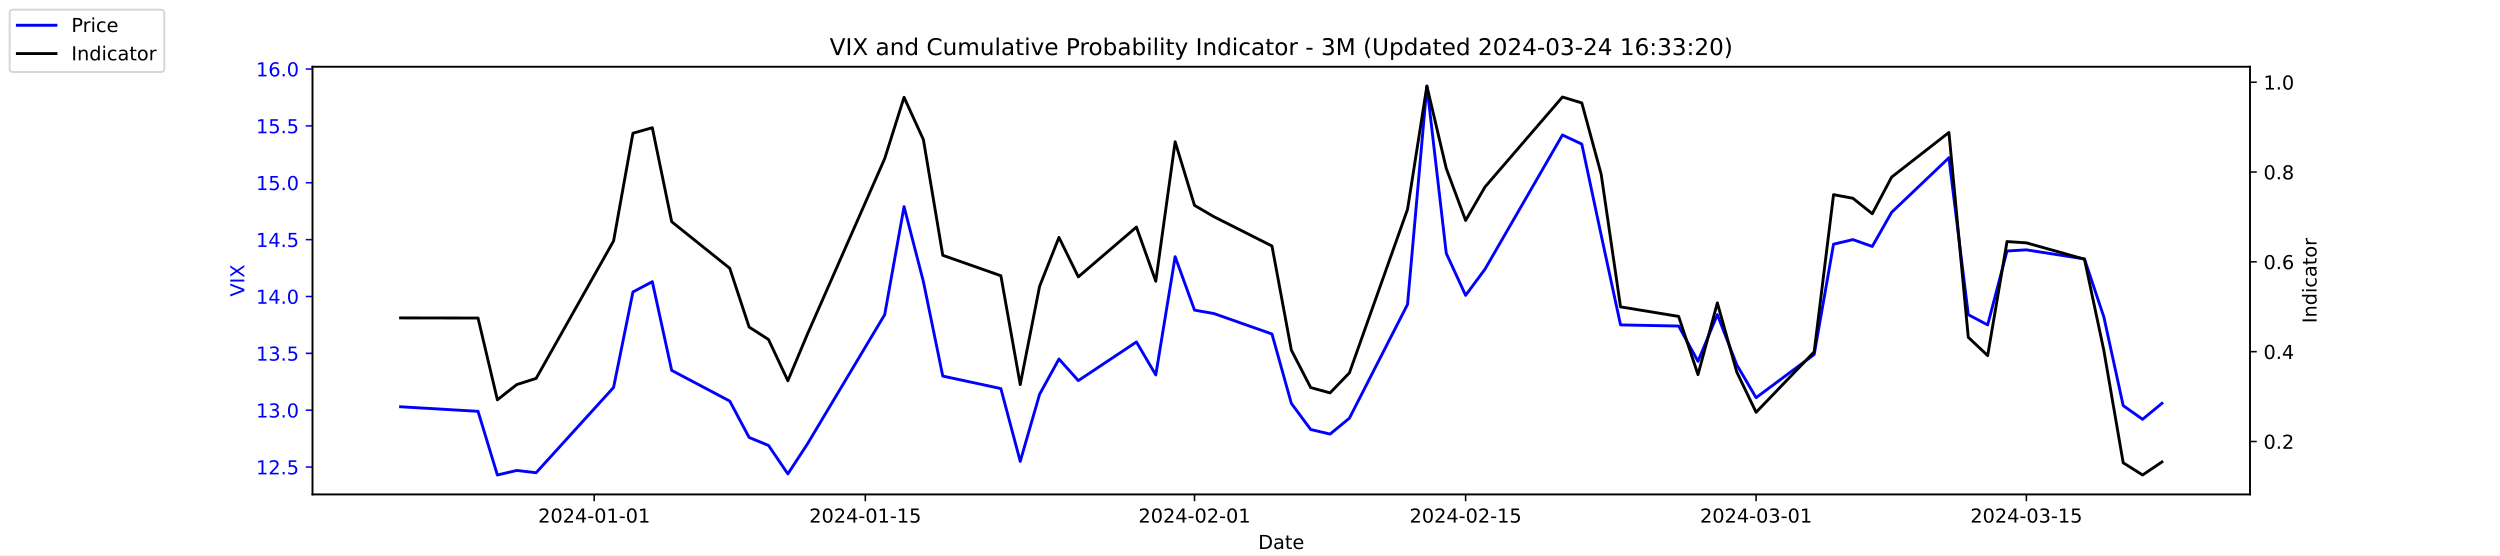
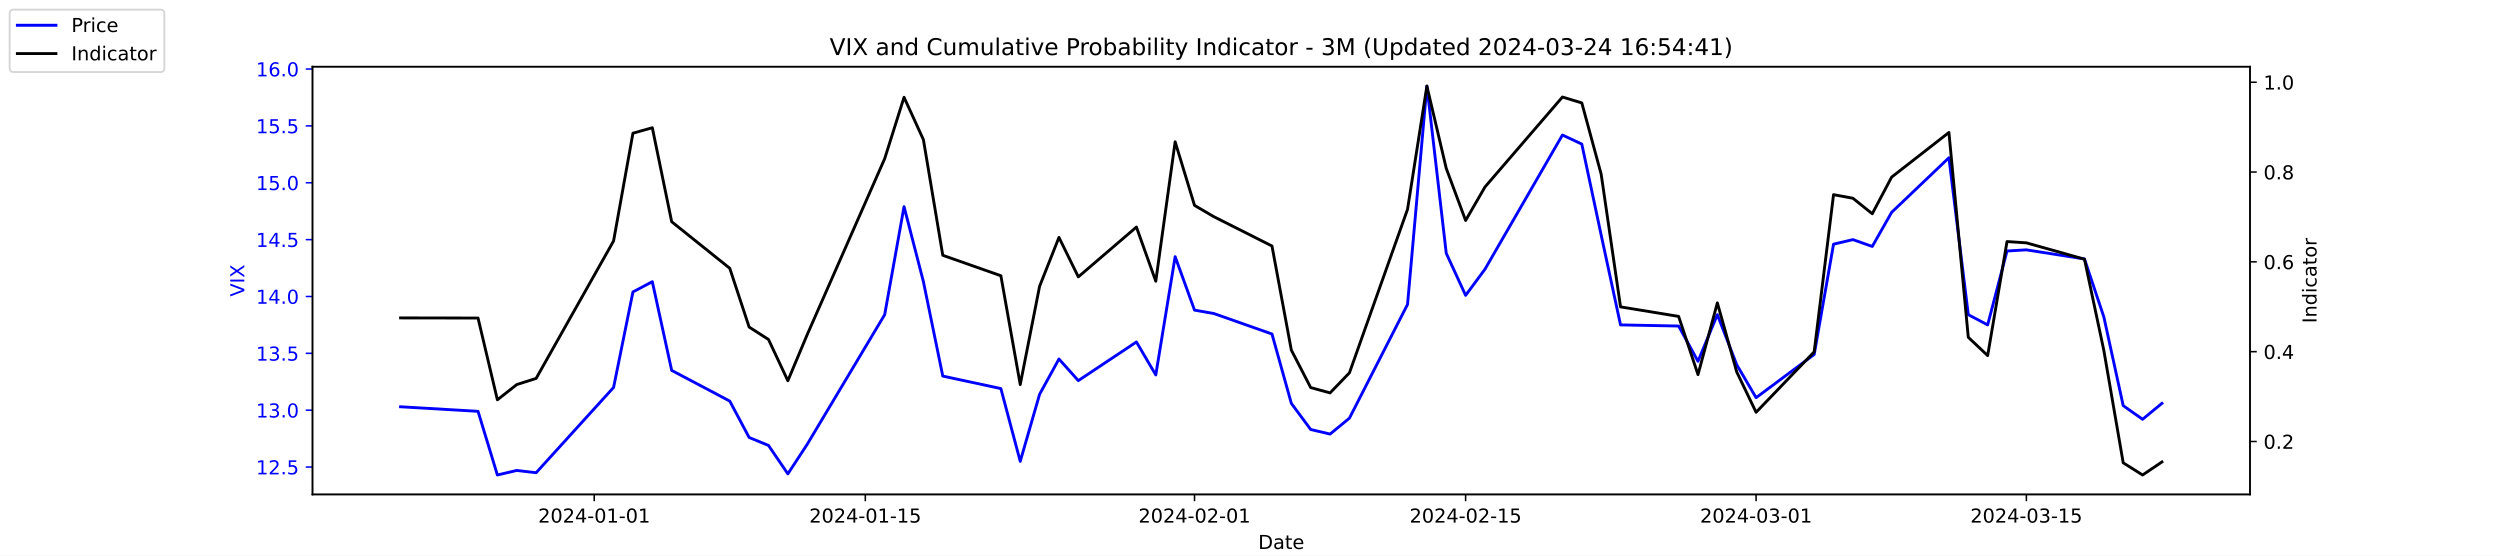
<svg xmlns="http://www.w3.org/2000/svg" xmlns:xlink="http://www.w3.org/1999/xlink" width="1296pt" height="288pt" viewBox="0 0 1296 288" version="1.1">
  <defs>
    <style type="text/css">*{stroke-linejoin: round; stroke-linecap: butt}</style>
  </defs>
  <g id="figure_1">
    <g id="patch_1">
      <path d="M 0 288  L 1296 288  L 1296 0  L 0 0  z " style="fill: #ffffff" />
    </g>
    <g id="axes_1">
      <g id="patch_2">
        <path d="M 162 256.32  L 1166.4 256.32  L 1166.4 34.56  L 162 34.56  z " style="fill: #ffffff" />
      </g>
      <g id="matplotlib.axis_1">
        <g id="xtick_1">
          <g id="line2d_1">
            <defs>
-               <path id="m2bfc1200b6" d="M 0 0  L 0 3.5  " style="stroke: #000000; stroke-width: 0.8" />
+               <path id="mc3377b1cbc" d="M 0 0  L 0 3.5  " style="stroke: #000000; stroke-width: 0.8" />
            </defs>
            <g>
-               <use xlink:href="#m2bfc1200b6" x="308.04" y="256.32" style="stroke: #000000; stroke-width: 0.8" />
+               <use xlink:href="#mc3377b1cbc" x="308.04" y="256.32" style="stroke: #000000; stroke-width: 0.8" />
            </g>
          </g>
          <g id="text_1">
            <g transform="translate(278.9824 270.9184) scale(0.1 -0.1)">
              <defs>
                <path id="DejaVuSans-32" d="M 1228 531  L 3431 531  L 3431 0  L 469 0  L 469 531  Q 828 903 1448 1529  Q 2069 2156 2228 2338  Q 2531 2678 2651 2914  Q 2772 3150 2772 3378  Q 2772 3750 2511 3984  Q 2250 4219 1831 4219  Q 1534 4219 1204 4116  Q 875 4013 500 3803  L 500 4441  Q 881 4594 1212 4672  Q 1544 4750 1819 4750  Q 2544 4750 2975 4387  Q 3406 4025 3406 3419  Q 3406 3131 3298 2873  Q 3191 2616 2906 2266  Q 2828 2175 2409 1742  Q 1991 1309 1228 531  z " transform="scale(0.015625)" />
                <path id="DejaVuSans-30" d="M 2034 4250  Q 1547 4250 1301 3770  Q 1056 3291 1056 2328  Q 1056 1369 1301 889  Q 1547 409 2034 409  Q 2525 409 2770 889  Q 3016 1369 3016 2328  Q 3016 3291 2770 3770  Q 2525 4250 2034 4250  z M 2034 4750  Q 2819 4750 3233 4129  Q 3647 3509 3647 2328  Q 3647 1150 3233 529  Q 2819 -91 2034 -91  Q 1250 -91 836 529  Q 422 1150 422 2328  Q 422 3509 836 4129  Q 1250 4750 2034 4750  z " transform="scale(0.015625)" />
                <path id="DejaVuSans-34" d="M 2419 4116  L 825 1625  L 2419 1625  L 2419 4116  z M 2253 4666  L 3047 4666  L 3047 1625  L 3713 1625  L 3713 1100  L 3047 1100  L 3047 0  L 2419 0  L 2419 1100  L 313 1100  L 313 1709  L 2253 4666  z " transform="scale(0.015625)" />
                <path id="DejaVuSans-2d" d="M 313 2009  L 1997 2009  L 1997 1497  L 313 1497  L 313 2009  z " transform="scale(0.015625)" />
                <path id="DejaVuSans-31" d="M 794 531  L 1825 531  L 1825 4091  L 703 3866  L 703 4441  L 1819 4666  L 2450 4666  L 2450 531  L 3481 531  L 3481 0  L 794 0  L 794 531  z " transform="scale(0.015625)" />
              </defs>
              <use xlink:href="#DejaVuSans-32" />
              <use xlink:href="#DejaVuSans-30" x="63.623" />
              <use xlink:href="#DejaVuSans-32" x="127.246" />
              <use xlink:href="#DejaVuSans-34" x="190.869" />
              <use xlink:href="#DejaVuSans-2d" x="254.492" />
              <use xlink:href="#DejaVuSans-30" x="290.576" />
              <use xlink:href="#DejaVuSans-31" x="354.199" />
              <use xlink:href="#DejaVuSans-2d" x="417.822" />
              <use xlink:href="#DejaVuSans-30" x="453.906" />
              <use xlink:href="#DejaVuSans-31" x="517.529" />
            </g>
          </g>
        </g>
        <g id="xtick_2">
          <g id="line2d_2">
            <g>
-               <use xlink:href="#m2bfc1200b6" x="448.58" y="256.32" style="stroke: #000000; stroke-width: 0.8" />
+               <use xlink:href="#mc3377b1cbc" x="448.58" y="256.32" style="stroke: #000000; stroke-width: 0.8" />
            </g>
          </g>
          <g id="text_2">
            <g transform="translate(419.5222 270.9184) scale(0.1 -0.1)">
              <defs>
                <path id="DejaVuSans-35" d="M 691 4666  L 3169 4666  L 3169 4134  L 1269 4134  L 1269 2991  Q 1406 3038 1543 3061  Q 1681 3084 1819 3084  Q 2600 3084 3056 2656  Q 3513 2228 3513 1497  Q 3513 744 3044 326  Q 2575 -91 1722 -91  Q 1428 -91 1123 -41  Q 819 9 494 109  L 494 744  Q 775 591 1075 516  Q 1375 441 1709 441  Q 2250 441 2565 725  Q 2881 1009 2881 1497  Q 2881 1984 2565 2268  Q 2250 2553 1709 2553  Q 1456 2553 1204 2497  Q 953 2441 691 2322  L 691 4666  z " transform="scale(0.015625)" />
              </defs>
              <use xlink:href="#DejaVuSans-32" />
              <use xlink:href="#DejaVuSans-30" x="63.623" />
              <use xlink:href="#DejaVuSans-32" x="127.246" />
              <use xlink:href="#DejaVuSans-34" x="190.869" />
              <use xlink:href="#DejaVuSans-2d" x="254.492" />
              <use xlink:href="#DejaVuSans-30" x="290.576" />
              <use xlink:href="#DejaVuSans-31" x="354.199" />
              <use xlink:href="#DejaVuSans-2d" x="417.822" />
              <use xlink:href="#DejaVuSans-31" x="453.906" />
              <use xlink:href="#DejaVuSans-35" x="517.529" />
            </g>
          </g>
        </g>
        <g id="xtick_3">
          <g id="line2d_3">
            <g>
-               <use xlink:href="#m2bfc1200b6" x="619.236" y="256.32" style="stroke: #000000; stroke-width: 0.8" />
+               <use xlink:href="#mc3377b1cbc" x="619.236" y="256.32" style="stroke: #000000; stroke-width: 0.8" />
            </g>
          </g>
          <g id="text_3">
            <g transform="translate(590.1778 270.9184) scale(0.1 -0.1)">
              <use xlink:href="#DejaVuSans-32" />
              <use xlink:href="#DejaVuSans-30" x="63.623" />
              <use xlink:href="#DejaVuSans-32" x="127.246" />
              <use xlink:href="#DejaVuSans-34" x="190.869" />
              <use xlink:href="#DejaVuSans-2d" x="254.492" />
              <use xlink:href="#DejaVuSans-30" x="290.576" />
              <use xlink:href="#DejaVuSans-32" x="354.199" />
              <use xlink:href="#DejaVuSans-2d" x="417.822" />
              <use xlink:href="#DejaVuSans-30" x="453.906" />
              <use xlink:href="#DejaVuSans-31" x="517.529" />
            </g>
          </g>
        </g>
        <g id="xtick_4">
          <g id="line2d_4">
            <g>
-               <use xlink:href="#m2bfc1200b6" x="759.775" y="256.32" style="stroke: #000000; stroke-width: 0.8" />
+               <use xlink:href="#mc3377b1cbc" x="759.775" y="256.32" style="stroke: #000000; stroke-width: 0.8" />
            </g>
          </g>
          <g id="text_4">
            <g transform="translate(730.7177 270.9184) scale(0.1 -0.1)">
              <use xlink:href="#DejaVuSans-32" />
              <use xlink:href="#DejaVuSans-30" x="63.623" />
              <use xlink:href="#DejaVuSans-32" x="127.246" />
              <use xlink:href="#DejaVuSans-34" x="190.869" />
              <use xlink:href="#DejaVuSans-2d" x="254.492" />
              <use xlink:href="#DejaVuSans-30" x="290.576" />
              <use xlink:href="#DejaVuSans-32" x="354.199" />
              <use xlink:href="#DejaVuSans-2d" x="417.822" />
              <use xlink:href="#DejaVuSans-31" x="453.906" />
              <use xlink:href="#DejaVuSans-35" x="517.529" />
            </g>
          </g>
        </g>
        <g id="xtick_5">
          <g id="line2d_5">
            <g>
-               <use xlink:href="#m2bfc1200b6" x="910.354" y="256.32" style="stroke: #000000; stroke-width: 0.8" />
+               <use xlink:href="#mc3377b1cbc" x="910.354" y="256.32" style="stroke: #000000; stroke-width: 0.8" />
            </g>
          </g>
          <g id="text_5">
            <g transform="translate(881.2961 270.9184) scale(0.1 -0.1)">
              <defs>
                <path id="DejaVuSans-33" d="M 2597 2516  Q 3050 2419 3304 2112  Q 3559 1806 3559 1356  Q 3559 666 3084 287  Q 2609 -91 1734 -91  Q 1441 -91 1130 -33  Q 819 25 488 141  L 488 750  Q 750 597 1062 519  Q 1375 441 1716 441  Q 2309 441 2620 675  Q 2931 909 2931 1356  Q 2931 1769 2642 2001  Q 2353 2234 1838 2234  L 1294 2234  L 1294 2753  L 1863 2753  Q 2328 2753 2575 2939  Q 2822 3125 2822 3475  Q 2822 3834 2567 4026  Q 2313 4219 1838 4219  Q 1578 4219 1281 4162  Q 984 4106 628 3988  L 628 4550  Q 988 4650 1302 4700  Q 1616 4750 1894 4750  Q 2613 4750 3031 4423  Q 3450 4097 3450 3541  Q 3450 3153 3228 2886  Q 3006 2619 2597 2516  z " transform="scale(0.015625)" />
              </defs>
              <use xlink:href="#DejaVuSans-32" />
              <use xlink:href="#DejaVuSans-30" x="63.623" />
              <use xlink:href="#DejaVuSans-32" x="127.246" />
              <use xlink:href="#DejaVuSans-34" x="190.869" />
              <use xlink:href="#DejaVuSans-2d" x="254.492" />
              <use xlink:href="#DejaVuSans-30" x="290.576" />
              <use xlink:href="#DejaVuSans-33" x="354.199" />
              <use xlink:href="#DejaVuSans-2d" x="417.822" />
              <use xlink:href="#DejaVuSans-30" x="453.906" />
              <use xlink:href="#DejaVuSans-31" x="517.529" />
            </g>
          </g>
        </g>
        <g id="xtick_6">
          <g id="line2d_6">
            <g>
-               <use xlink:href="#m2bfc1200b6" x="1050.476" y="256.32" style="stroke: #000000; stroke-width: 0.8" />
+               <use xlink:href="#mc3377b1cbc" x="1050.476" y="256.32" style="stroke: #000000; stroke-width: 0.8" />
            </g>
          </g>
          <g id="text_6">
            <g transform="translate(1021.418 270.9184) scale(0.1 -0.1)">
              <use xlink:href="#DejaVuSans-32" />
              <use xlink:href="#DejaVuSans-30" x="63.623" />
              <use xlink:href="#DejaVuSans-32" x="127.246" />
              <use xlink:href="#DejaVuSans-34" x="190.869" />
              <use xlink:href="#DejaVuSans-2d" x="254.492" />
              <use xlink:href="#DejaVuSans-30" x="290.576" />
              <use xlink:href="#DejaVuSans-33" x="354.199" />
              <use xlink:href="#DejaVuSans-2d" x="417.822" />
              <use xlink:href="#DejaVuSans-31" x="453.906" />
              <use xlink:href="#DejaVuSans-35" x="517.529" />
            </g>
          </g>
        </g>
        <g id="text_7">
          <g transform="translate(652.2492 284.5966) scale(0.1 -0.1)">
            <defs>
              <path id="DejaVuSans-44" d="M 1259 4147  L 1259 519  L 2022 519  Q 2988 519 3436 956  Q 3884 1394 3884 2338  Q 3884 3275 3436 3711  Q 2988 4147 2022 4147  L 1259 4147  z M 628 4666  L 1925 4666  Q 3281 4666 3915 4102  Q 4550 3538 4550 2338  Q 4550 1131 3912 565  Q 3275 0 1925 0  L 628 0  L 628 4666  z " transform="scale(0.015625)" />
              <path id="DejaVuSans-61" d="M 2194 1759  Q 1497 1759 1228 1600  Q 959 1441 959 1056  Q 959 750 1161 570  Q 1363 391 1709 391  Q 2188 391 2477 730  Q 2766 1069 2766 1631  L 2766 1759  L 2194 1759  z M 3341 1997  L 3341 0  L 2766 0  L 2766 531  Q 2569 213 2275 61  Q 1981 -91 1556 -91  Q 1019 -91 701 211  Q 384 513 384 1019  Q 384 1609 779 1909  Q 1175 2209 1959 2209  L 2766 2209  L 2766 2266  Q 2766 2663 2505 2880  Q 2244 3097 1772 3097  Q 1472 3097 1187 3025  Q 903 2953 641 2809  L 641 3341  Q 956 3463 1253 3523  Q 1550 3584 1831 3584  Q 2591 3584 2966 3190  Q 3341 2797 3341 1997  z " transform="scale(0.015625)" />
              <path id="DejaVuSans-74" d="M 1172 4494  L 1172 3500  L 2356 3500  L 2356 3053  L 1172 3053  L 1172 1153  Q 1172 725 1289 603  Q 1406 481 1766 481  L 2356 481  L 2356 0  L 1766 0  Q 1100 0 847 248  Q 594 497 594 1153  L 594 3053  L 172 3053  L 172 3500  L 594 3500  L 594 4494  L 1172 4494  z " transform="scale(0.015625)" />
              <path id="DejaVuSans-65" d="M 3597 1894  L 3597 1613  L 953 1613  Q 991 1019 1311 708  Q 1631 397 2203 397  Q 2534 397 2845 478  Q 3156 559 3463 722  L 3463 178  Q 3153 47 2828 -22  Q 2503 -91 2169 -91  Q 1331 -91 842 396  Q 353 884 353 1716  Q 353 2575 817 3079  Q 1281 3584 2069 3584  Q 2775 3584 3186 3129  Q 3597 2675 3597 1894  z M 3022 2063  Q 3016 2534 2758 2815  Q 2500 3097 2075 3097  Q 1594 3097 1305 2825  Q 1016 2553 972 2059  L 3022 2063  z " transform="scale(0.015625)" />
            </defs>
            <use xlink:href="#DejaVuSans-44" />
            <use xlink:href="#DejaVuSans-61" x="77.002" />
            <use xlink:href="#DejaVuSans-74" x="138.281" />
            <use xlink:href="#DejaVuSans-65" x="177.49" />
          </g>
        </g>
      </g>
      <g id="matplotlib.axis_2">
        <g id="ytick_1">
          <g id="line2d_7">
            <defs>
-               <path id="m6e96209d5c" d="M 0 0  L -3.5 0  " style="stroke: #0000ff; stroke-width: 0.8" />
+               <path id="ma8a453fb4c" d="M 0 0  L -3.5 0  " style="stroke: #0000ff; stroke-width: 0.8" />
            </defs>
            <g>
-               <use xlink:href="#m6e96209d5c" x="162" y="242.114" style="fill: #0000ff; stroke: #0000ff; stroke-width: 0.8" />
+               <use xlink:href="#ma8a453fb4c" x="162" y="242.114" style="fill: #0000ff; stroke: #0000ff; stroke-width: 0.8" />
            </g>
          </g>
          <g id="text_8">
            <g style="fill: #0000ff" transform="translate(132.7344 245.9129) scale(0.1 -0.1)">
              <defs>
                <path id="DejaVuSans-2e" d="M 684 794  L 1344 794  L 1344 0  L 684 0  L 684 794  z " transform="scale(0.015625)" />
              </defs>
              <use xlink:href="#DejaVuSans-31" />
              <use xlink:href="#DejaVuSans-32" x="63.623" />
              <use xlink:href="#DejaVuSans-2e" x="127.246" />
              <use xlink:href="#DejaVuSans-35" x="159.033" />
            </g>
          </g>
        </g>
        <g id="ytick_2">
          <g id="line2d_8">
            <g>
-               <use xlink:href="#m6e96209d5c" x="162" y="212.64" style="fill: #0000ff; stroke: #0000ff; stroke-width: 0.8" />
+               <use xlink:href="#ma8a453fb4c" x="162" y="212.64" style="fill: #0000ff; stroke: #0000ff; stroke-width: 0.8" />
            </g>
          </g>
          <g id="text_9">
            <g style="fill: #0000ff" transform="translate(132.7344 216.4392) scale(0.1 -0.1)">
              <use xlink:href="#DejaVuSans-31" />
              <use xlink:href="#DejaVuSans-33" x="63.623" />
              <use xlink:href="#DejaVuSans-2e" x="127.246" />
              <use xlink:href="#DejaVuSans-30" x="159.033" />
            </g>
          </g>
        </g>
        <g id="ytick_3">
          <g id="line2d_9">
            <g>
-               <use xlink:href="#m6e96209d5c" x="162" y="183.166" style="fill: #0000ff; stroke: #0000ff; stroke-width: 0.8" />
+               <use xlink:href="#ma8a453fb4c" x="162" y="183.166" style="fill: #0000ff; stroke: #0000ff; stroke-width: 0.8" />
            </g>
          </g>
          <g id="text_10">
            <g style="fill: #0000ff" transform="translate(132.7344 186.9656) scale(0.1 -0.1)">
              <use xlink:href="#DejaVuSans-31" />
              <use xlink:href="#DejaVuSans-33" x="63.623" />
              <use xlink:href="#DejaVuSans-2e" x="127.246" />
              <use xlink:href="#DejaVuSans-35" x="159.033" />
            </g>
          </g>
        </g>
        <g id="ytick_4">
          <g id="line2d_10">
            <g>
-               <use xlink:href="#m6e96209d5c" x="162" y="153.693" style="fill: #0000ff; stroke: #0000ff; stroke-width: 0.8" />
+               <use xlink:href="#ma8a453fb4c" x="162" y="153.693" style="fill: #0000ff; stroke: #0000ff; stroke-width: 0.8" />
            </g>
          </g>
          <g id="text_11">
            <g style="fill: #0000ff" transform="translate(132.7344 157.4919) scale(0.1 -0.1)">
              <use xlink:href="#DejaVuSans-31" />
              <use xlink:href="#DejaVuSans-34" x="63.623" />
              <use xlink:href="#DejaVuSans-2e" x="127.246" />
              <use xlink:href="#DejaVuSans-30" x="159.033" />
            </g>
          </g>
        </g>
        <g id="ytick_5">
          <g id="line2d_11">
            <g>
-               <use xlink:href="#m6e96209d5c" x="162" y="124.219" style="fill: #0000ff; stroke: #0000ff; stroke-width: 0.8" />
+               <use xlink:href="#ma8a453fb4c" x="162" y="124.219" style="fill: #0000ff; stroke: #0000ff; stroke-width: 0.8" />
            </g>
          </g>
          <g id="text_12">
            <g style="fill: #0000ff" transform="translate(132.7344 128.0182) scale(0.1 -0.1)">
              <use xlink:href="#DejaVuSans-31" />
              <use xlink:href="#DejaVuSans-34" x="63.623" />
              <use xlink:href="#DejaVuSans-2e" x="127.246" />
              <use xlink:href="#DejaVuSans-35" x="159.033" />
            </g>
          </g>
        </g>
        <g id="ytick_6">
          <g id="line2d_12">
            <g>
-               <use xlink:href="#m6e96209d5c" x="162" y="94.745" style="fill: #0000ff; stroke: #0000ff; stroke-width: 0.8" />
+               <use xlink:href="#ma8a453fb4c" x="162" y="94.745" style="fill: #0000ff; stroke: #0000ff; stroke-width: 0.8" />
            </g>
          </g>
          <g id="text_13">
            <g style="fill: #0000ff" transform="translate(132.7344 98.5445) scale(0.1 -0.1)">
              <use xlink:href="#DejaVuSans-31" />
              <use xlink:href="#DejaVuSans-35" x="63.623" />
              <use xlink:href="#DejaVuSans-2e" x="127.246" />
              <use xlink:href="#DejaVuSans-30" x="159.033" />
            </g>
          </g>
        </g>
        <g id="ytick_7">
          <g id="line2d_13">
            <g>
-               <use xlink:href="#m6e96209d5c" x="162" y="65.272" style="fill: #0000ff; stroke: #0000ff; stroke-width: 0.8" />
+               <use xlink:href="#ma8a453fb4c" x="162" y="65.272" style="fill: #0000ff; stroke: #0000ff; stroke-width: 0.8" />
            </g>
          </g>
          <g id="text_14">
            <g style="fill: #0000ff" transform="translate(132.7344 69.07082) scale(0.1 -0.1)">
              <use xlink:href="#DejaVuSans-31" />
              <use xlink:href="#DejaVuSans-35" x="63.623" />
              <use xlink:href="#DejaVuSans-2e" x="127.246" />
              <use xlink:href="#DejaVuSans-35" x="159.033" />
            </g>
          </g>
        </g>
        <g id="ytick_8">
          <g id="line2d_14">
            <g>
-               <use xlink:href="#m6e96209d5c" x="162" y="35.798" style="fill: #0000ff; stroke: #0000ff; stroke-width: 0.8" />
+               <use xlink:href="#ma8a453fb4c" x="162" y="35.798" style="fill: #0000ff; stroke: #0000ff; stroke-width: 0.8" />
            </g>
          </g>
          <g id="text_15">
            <g style="fill: #0000ff" transform="translate(132.7344 39.59714) scale(0.1 -0.1)">
              <defs>
                <path id="DejaVuSans-36" d="M 2113 2584  Q 1688 2584 1439 2293  Q 1191 2003 1191 1497  Q 1191 994 1439 701  Q 1688 409 2113 409  Q 2538 409 2786 701  Q 3034 994 3034 1497  Q 3034 2003 2786 2293  Q 2538 2584 2113 2584  z M 3366 4563  L 3366 3988  Q 3128 4100 2886 4159  Q 2644 4219 2406 4219  Q 1781 4219 1451 3797  Q 1122 3375 1075 2522  Q 1259 2794 1537 2939  Q 1816 3084 2150 3084  Q 2853 3084 3261 2657  Q 3669 2231 3669 1497  Q 3669 778 3244 343  Q 2819 -91 2113 -91  Q 1303 -91 875 529  Q 447 1150 447 2328  Q 447 3434 972 4092  Q 1497 4750 2381 4750  Q 2619 4750 2861 4703  Q 3103 4656 3366 4563  z " transform="scale(0.015625)" />
              </defs>
              <use xlink:href="#DejaVuSans-31" />
              <use xlink:href="#DejaVuSans-36" x="63.623" />
              <use xlink:href="#DejaVuSans-2e" x="127.246" />
              <use xlink:href="#DejaVuSans-30" x="159.033" />
            </g>
          </g>
        </g>
        <g id="text_16">
          <g style="fill: #0000ff" transform="translate(126.6547 153.7603) rotate(-90) scale(0.1 -0.1)">
            <defs>
              <path id="DejaVuSans-56" d="M 1831 0  L 50 4666  L 709 4666  L 2188 738  L 3669 4666  L 4325 4666  L 2547 0  L 1831 0  z " transform="scale(0.015625)" />
              <path id="DejaVuSans-49" d="M 628 4666  L 1259 4666  L 1259 0  L 628 0  L 628 4666  z " transform="scale(0.015625)" />
              <path id="DejaVuSans-58" d="M 403 4666  L 1081 4666  L 2241 2931  L 3406 4666  L 4084 4666  L 2584 2425  L 4184 0  L 3506 0  L 2194 1984  L 872 0  L 191 0  L 1856 2491  L 403 4666  z " transform="scale(0.015625)" />
            </defs>
            <use xlink:href="#DejaVuSans-56" />
            <use xlink:href="#DejaVuSans-49" x="68.408" />
            <use xlink:href="#DejaVuSans-58" x="97.9" />
          </g>
        </g>
      </g>
      <g id="line2d_15">
-         <path d="M 207.655 210.872  L 247.809 213.23  L 257.847 246.24  L 267.886 243.882  L 277.924 245.061  L 318.079 200.851  L 328.117 151.335  L 338.156 146.029  L 348.194 192.008  L 378.31 207.924  L 388.349 226.787  L 398.387 230.914  L 408.426 245.651  L 418.464 230.324  L 458.619 163.124  L 468.657 107.124  L 478.696 146.029  L 488.734 194.956  L 518.85 201.44  L 528.889 239.166  L 538.927 204.387  L 548.966 186.114  L 559.004 197.314  L 589.12 177.272  L 599.158 194.366  L 609.197 133.061  L 619.236 160.766  L 629.274 162.535  L 659.39 173.145  L 669.428 209.103  L 679.467 222.661  L 689.506 225.019  L 699.544 216.766  L 729.66 157.819  L 739.698 44.64  L 749.737 131.293  L 759.775 153.103  L 769.814 139.545  L 809.968 69.987  L 820.007 74.703  L 830.045 121.861  L 840.084 168.429  L 870.2 169.019  L 880.238 187.293  L 890.277 163.124  L 900.315 189.061  L 910.354 206.156  L 940.47 183.756  L 950.508 126.577  L 960.547 124.219  L 970.585 127.756  L 980.624 110.072  L 1010.321 81.777  L 1020.36 163.124  L 1030.398 168.429  L 1040.437 130.114  L 1050.476 129.524  L 1080.591 134.24  L 1090.63 164.303  L 1100.668 210.282  L 1110.707 217.356  L 1120.745 209.103  " clip-path="url(#pc70d9f5c2b)" style="fill: none; stroke: #0000ff; stroke-width: 1.5; stroke-linecap: square" />
+         <path d="M 207.655 210.872  L 247.809 213.23  L 257.847 246.24  L 267.886 243.882  L 277.924 245.061  L 318.079 200.851  L 328.117 151.335  L 338.156 146.029  L 348.194 192.008  L 378.31 207.924  L 388.349 226.787  L 398.387 230.914  L 408.426 245.651  L 418.464 230.324  L 458.619 163.124  L 468.657 107.124  L 478.696 146.029  L 488.734 194.956  L 518.85 201.44  L 528.889 239.166  L 538.927 204.387  L 548.966 186.114  L 559.004 197.314  L 589.12 177.272  L 599.158 194.366  L 609.197 133.061  L 619.236 160.766  L 629.274 162.535  L 659.39 173.145  L 669.428 209.103  L 679.467 222.661  L 689.506 225.019  L 699.544 216.766  L 729.66 157.819  L 739.698 44.64  L 749.737 131.293  L 759.775 153.103  L 769.814 139.545  L 809.968 69.987  L 820.007 74.703  L 830.045 121.861  L 840.084 168.429  L 870.2 169.019  L 880.238 187.293  L 890.277 163.124  L 900.315 189.061  L 910.354 206.156  L 940.47 183.756  L 950.508 126.577  L 960.547 124.219  L 970.585 127.756  L 980.624 110.072  L 1010.321 81.777  L 1020.36 163.124  L 1030.398 168.429  L 1040.437 130.114  L 1050.476 129.524  L 1080.591 134.24  L 1090.63 164.303  L 1100.668 210.282  L 1110.707 217.356  L 1120.745 209.103  " clip-path="url(#pc67acc40d7)" style="fill: none; stroke: #0000ff; stroke-width: 1.5; stroke-linecap: square" />
      </g>
      <g id="patch_3">
        <path d="M 162 256.32  L 162 34.56  " style="fill: none; stroke: #000000; stroke-width: 0.8; stroke-linejoin: miter; stroke-linecap: square" />
      </g>
      <g id="patch_4">
        <path d="M 1166.4 256.32  L 1166.4 34.56  " style="fill: none; stroke: #000000; stroke-width: 0.8; stroke-linejoin: miter; stroke-linecap: square" />
      </g>
      <g id="patch_5">
        <path d="M 162 256.32  L 1166.4 256.32  " style="fill: none; stroke: #000000; stroke-width: 0.8; stroke-linejoin: miter; stroke-linecap: square" />
      </g>
      <g id="patch_6">
        <path d="M 162 34.56  L 1166.4 34.56  " style="fill: none; stroke: #000000; stroke-width: 0.8; stroke-linejoin: miter; stroke-linecap: square" />
      </g>
    </g>
    <g id="axes_2">
      <g id="matplotlib.axis_3">
        <g id="ytick_9">
          <g id="line2d_16">
            <defs>
-               <path id="mbb7e175600" d="M 0 0  L 3.5 0  " style="stroke: #000000; stroke-width: 0.8" />
+               <path id="mc647c7dfef" d="M 0 0  L 3.5 0  " style="stroke: #000000; stroke-width: 0.8" />
            </defs>
            <g>
-               <use xlink:href="#mbb7e175600" x="1166.4" y="228.861" style="stroke: #000000; stroke-width: 0.8" />
+               <use xlink:href="#mc647c7dfef" x="1166.4" y="228.861" style="stroke: #000000; stroke-width: 0.8" />
            </g>
          </g>
          <g id="text_17">
            <g transform="translate(1173.4 232.6604) scale(0.1 -0.1)">
              <use xlink:href="#DejaVuSans-30" />
              <use xlink:href="#DejaVuSans-2e" x="63.623" />
              <use xlink:href="#DejaVuSans-32" x="95.41" />
            </g>
          </g>
        </g>
        <g id="ytick_10">
          <g id="line2d_17">
            <g>
-               <use xlink:href="#mbb7e175600" x="1166.4" y="182.303" style="stroke: #000000; stroke-width: 0.8" />
+               <use xlink:href="#mc647c7dfef" x="1166.4" y="182.303" style="stroke: #000000; stroke-width: 0.8" />
            </g>
          </g>
          <g id="text_18">
            <g transform="translate(1173.4 186.1018) scale(0.1 -0.1)">
              <use xlink:href="#DejaVuSans-30" />
              <use xlink:href="#DejaVuSans-2e" x="63.623" />
              <use xlink:href="#DejaVuSans-34" x="95.41" />
            </g>
          </g>
        </g>
        <g id="ytick_11">
          <g id="line2d_18">
            <g>
-               <use xlink:href="#mbb7e175600" x="1166.4" y="135.744" style="stroke: #000000; stroke-width: 0.8" />
+               <use xlink:href="#mc647c7dfef" x="1166.4" y="135.744" style="stroke: #000000; stroke-width: 0.8" />
            </g>
          </g>
          <g id="text_19">
            <g transform="translate(1173.4 139.5431) scale(0.1 -0.1)">
              <use xlink:href="#DejaVuSans-30" />
              <use xlink:href="#DejaVuSans-2e" x="63.623" />
              <use xlink:href="#DejaVuSans-36" x="95.41" />
            </g>
          </g>
        </g>
        <g id="ytick_12">
          <g id="line2d_19">
            <g>
-               <use xlink:href="#mbb7e175600" x="1166.4" y="89.185" style="stroke: #000000; stroke-width: 0.8" />
+               <use xlink:href="#mc647c7dfef" x="1166.4" y="89.185" style="stroke: #000000; stroke-width: 0.8" />
            </g>
          </g>
          <g id="text_20">
            <g transform="translate(1173.4 92.98443) scale(0.1 -0.1)">
              <defs>
                <path id="DejaVuSans-38" d="M 2034 2216  Q 1584 2216 1326 1975  Q 1069 1734 1069 1313  Q 1069 891 1326 650  Q 1584 409 2034 409  Q 2484 409 2743 651  Q 3003 894 3003 1313  Q 3003 1734 2745 1975  Q 2488 2216 2034 2216  z M 1403 2484  Q 997 2584 770 2862  Q 544 3141 544 3541  Q 544 4100 942 4425  Q 1341 4750 2034 4750  Q 2731 4750 3128 4425  Q 3525 4100 3525 3541  Q 3525 3141 3298 2862  Q 3072 2584 2669 2484  Q 3125 2378 3379 2068  Q 3634 1759 3634 1313  Q 3634 634 3220 271  Q 2806 -91 2034 -91  Q 1263 -91 848 271  Q 434 634 434 1313  Q 434 1759 690 2068  Q 947 2378 1403 2484  z M 1172 3481  Q 1172 3119 1398 2916  Q 1625 2713 2034 2713  Q 2441 2713 2670 2916  Q 2900 3119 2900 3481  Q 2900 3844 2670 4047  Q 2441 4250 2034 4250  Q 1625 4250 1398 4047  Q 1172 3844 1172 3481  z " transform="scale(0.015625)" />
              </defs>
              <use xlink:href="#DejaVuSans-30" />
              <use xlink:href="#DejaVuSans-2e" x="63.623" />
              <use xlink:href="#DejaVuSans-38" x="95.41" />
            </g>
          </g>
        </g>
        <g id="ytick_13">
          <g id="line2d_20">
            <g>
-               <use xlink:href="#mbb7e175600" x="1166.4" y="42.627" style="stroke: #000000; stroke-width: 0.8" />
+               <use xlink:href="#mc647c7dfef" x="1166.4" y="42.627" style="stroke: #000000; stroke-width: 0.8" />
            </g>
          </g>
          <g id="text_21">
            <g transform="translate(1173.4 46.42577) scale(0.1 -0.1)">
              <use xlink:href="#DejaVuSans-31" />
              <use xlink:href="#DejaVuSans-2e" x="63.623" />
              <use xlink:href="#DejaVuSans-30" x="95.41" />
            </g>
          </g>
        </g>
        <g id="text_22">
          <g transform="translate(1200.902 167.5353) rotate(-90) scale(0.1 -0.1)">
            <defs>
              <path id="DejaVuSans-6e" d="M 3513 2113  L 3513 0  L 2938 0  L 2938 2094  Q 2938 2591 2744 2837  Q 2550 3084 2163 3084  Q 1697 3084 1428 2787  Q 1159 2491 1159 1978  L 1159 0  L 581 0  L 581 3500  L 1159 3500  L 1159 2956  Q 1366 3272 1645 3428  Q 1925 3584 2291 3584  Q 2894 3584 3203 3211  Q 3513 2838 3513 2113  z " transform="scale(0.015625)" />
              <path id="DejaVuSans-64" d="M 2906 2969  L 2906 4863  L 3481 4863  L 3481 0  L 2906 0  L 2906 525  Q 2725 213 2448 61  Q 2172 -91 1784 -91  Q 1150 -91 751 415  Q 353 922 353 1747  Q 353 2572 751 3078  Q 1150 3584 1784 3584  Q 2172 3584 2448 3432  Q 2725 3281 2906 2969  z M 947 1747  Q 947 1113 1208 752  Q 1469 391 1925 391  Q 2381 391 2643 752  Q 2906 1113 2906 1747  Q 2906 2381 2643 2742  Q 2381 3103 1925 3103  Q 1469 3103 1208 2742  Q 947 2381 947 1747  z " transform="scale(0.015625)" />
              <path id="DejaVuSans-69" d="M 603 3500  L 1178 3500  L 1178 0  L 603 0  L 603 3500  z M 603 4863  L 1178 4863  L 1178 4134  L 603 4134  L 603 4863  z " transform="scale(0.015625)" />
              <path id="DejaVuSans-63" d="M 3122 3366  L 3122 2828  Q 2878 2963 2633 3030  Q 2388 3097 2138 3097  Q 1578 3097 1268 2742  Q 959 2388 959 1747  Q 959 1106 1268 751  Q 1578 397 2138 397  Q 2388 397 2633 464  Q 2878 531 3122 666  L 3122 134  Q 2881 22 2623 -34  Q 2366 -91 2075 -91  Q 1284 -91 818 406  Q 353 903 353 1747  Q 353 2603 823 3093  Q 1294 3584 2113 3584  Q 2378 3584 2631 3529  Q 2884 3475 3122 3366  z " transform="scale(0.015625)" />
              <path id="DejaVuSans-6f" d="M 1959 3097  Q 1497 3097 1228 2736  Q 959 2375 959 1747  Q 959 1119 1226 758  Q 1494 397 1959 397  Q 2419 397 2687 759  Q 2956 1122 2956 1747  Q 2956 2369 2687 2733  Q 2419 3097 1959 3097  z M 1959 3584  Q 2709 3584 3137 3096  Q 3566 2609 3566 1747  Q 3566 888 3137 398  Q 2709 -91 1959 -91  Q 1206 -91 779 398  Q 353 888 353 1747  Q 353 2609 779 3096  Q 1206 3584 1959 3584  z " transform="scale(0.015625)" />
              <path id="DejaVuSans-72" d="M 2631 2963  Q 2534 3019 2420 3045  Q 2306 3072 2169 3072  Q 1681 3072 1420 2755  Q 1159 2438 1159 1844  L 1159 0  L 581 0  L 581 3500  L 1159 3500  L 1159 2956  Q 1341 3275 1631 3429  Q 1922 3584 2338 3584  Q 2397 3584 2469 3576  Q 2541 3569 2628 3553  L 2631 2963  z " transform="scale(0.015625)" />
            </defs>
            <use xlink:href="#DejaVuSans-49" />
            <use xlink:href="#DejaVuSans-6e" x="29.492" />
            <use xlink:href="#DejaVuSans-64" x="92.871" />
            <use xlink:href="#DejaVuSans-69" x="156.348" />
            <use xlink:href="#DejaVuSans-63" x="184.131" />
            <use xlink:href="#DejaVuSans-61" x="239.111" />
            <use xlink:href="#DejaVuSans-74" x="300.391" />
            <use xlink:href="#DejaVuSans-6f" x="339.6" />
            <use xlink:href="#DejaVuSans-72" x="400.781" />
          </g>
        </g>
      </g>
      <g id="line2d_21">
-         <path d="M 207.655 164.809  L 247.809 164.871  L 257.847 207.267  L 267.886 199.363  L 277.924 196.174  L 318.079 124.909  L 328.117 69.054  L 338.156 66.216  L 348.194 114.944  L 378.31 139.088  L 388.349 169.556  L 398.387 175.985  L 408.426 197.367  L 418.464 173.453  L 458.619 82.25  L 468.657 50.431  L 478.696 72.403  L 488.734 132.345  L 518.85 142.945  L 528.889 199.363  L 538.927 148.397  L 548.966 123.071  L 559.004 143.524  L 589.12 117.707  L 599.158 145.787  L 609.197 73.504  L 619.236 106.471  L 629.274 112.335  L 659.39 127.52  L 669.428 181.495  L 679.467 200.923  L 689.506 203.676  L 699.544 193.281  L 729.66 108.53  L 739.698 44.64  L 749.737 87.294  L 759.775 114.286  L 769.814 96.915  L 809.968 50.293  L 820.007 53.356  L 830.045 90.298  L 840.084 159.085  L 870.2 164.036  L 880.238 194.203  L 890.277 157.012  L 900.315 192.791  L 910.354 213.729  L 940.47 182.391  L 950.508 100.91  L 960.547 102.777  L 970.585 110.806  L 980.624 91.81  L 1010.321 68.668  L 1020.36 174.857  L 1030.398 184.334  L 1040.437 125.227  L 1050.476 125.892  L 1080.591 134.368  L 1090.63 181.671  L 1100.668 239.913  L 1110.707 246.24  L 1120.745 239.472  " clip-path="url(#pc70d9f5c2b)" style="fill: none; stroke: #000000; stroke-width: 1.5; stroke-linecap: square" />
+         <path d="M 207.655 164.809  L 247.809 164.871  L 257.847 207.267  L 267.886 199.363  L 277.924 196.174  L 318.079 124.909  L 328.117 69.054  L 338.156 66.216  L 348.194 114.944  L 378.31 139.088  L 388.349 169.556  L 398.387 175.985  L 408.426 197.367  L 418.464 173.453  L 458.619 82.25  L 468.657 50.431  L 478.696 72.403  L 488.734 132.345  L 518.85 142.945  L 528.889 199.363  L 538.927 148.397  L 548.966 123.071  L 559.004 143.524  L 589.12 117.707  L 599.158 145.787  L 609.197 73.504  L 619.236 106.471  L 629.274 112.335  L 659.39 127.52  L 669.428 181.495  L 679.467 200.923  L 689.506 203.676  L 699.544 193.281  L 729.66 108.53  L 739.698 44.64  L 749.737 87.294  L 759.775 114.286  L 769.814 96.915  L 809.968 50.293  L 820.007 53.356  L 830.045 90.298  L 840.084 159.085  L 870.2 164.036  L 880.238 194.203  L 890.277 157.012  L 900.315 192.791  L 910.354 213.729  L 940.47 182.391  L 950.508 100.91  L 960.547 102.777  L 970.585 110.806  L 980.624 91.81  L 1010.321 68.668  L 1020.36 174.857  L 1030.398 184.334  L 1040.437 125.227  L 1050.476 125.892  L 1080.591 134.368  L 1090.63 181.671  L 1100.668 239.913  L 1110.707 246.24  L 1120.745 239.472  " clip-path="url(#pc67acc40d7)" style="fill: none; stroke: #000000; stroke-width: 1.5; stroke-linecap: square" />
      </g>
      <g id="patch_7">
        <path d="M 162 256.32  L 162 34.56  " style="fill: none; stroke: #000000; stroke-width: 0.8; stroke-linejoin: miter; stroke-linecap: square" />
      </g>
      <g id="patch_8">
        <path d="M 1166.4 256.32  L 1166.4 34.56  " style="fill: none; stroke: #000000; stroke-width: 0.8; stroke-linejoin: miter; stroke-linecap: square" />
      </g>
      <g id="patch_9">
        <path d="M 162 256.32  L 1166.4 256.32  " style="fill: none; stroke: #000000; stroke-width: 0.8; stroke-linejoin: miter; stroke-linecap: square" />
      </g>
      <g id="patch_10">
        <path d="M 162 34.56  L 1166.4 34.56  " style="fill: none; stroke: #000000; stroke-width: 0.8; stroke-linejoin: miter; stroke-linecap: square" />
      </g>
      <g id="text_23">
        <g transform="translate(430.0941 28.56) scale(0.12 -0.12)">
          <defs>
            <path id="DejaVuSans-20" transform="scale(0.015625)" />
            <path id="DejaVuSans-43" d="M 4122 4306  L 4122 3641  Q 3803 3938 3442 4084  Q 3081 4231 2675 4231  Q 1875 4231 1450 3742  Q 1025 3253 1025 2328  Q 1025 1406 1450 917  Q 1875 428 2675 428  Q 3081 428 3442 575  Q 3803 722 4122 1019  L 4122 359  Q 3791 134 3420 21  Q 3050 -91 2638 -91  Q 1578 -91 968 557  Q 359 1206 359 2328  Q 359 3453 968 4101  Q 1578 4750 2638 4750  Q 3056 4750 3426 4639  Q 3797 4528 4122 4306  z " transform="scale(0.015625)" />
            <path id="DejaVuSans-75" d="M 544 1381  L 544 3500  L 1119 3500  L 1119 1403  Q 1119 906 1312 657  Q 1506 409 1894 409  Q 2359 409 2629 706  Q 2900 1003 2900 1516  L 2900 3500  L 3475 3500  L 3475 0  L 2900 0  L 2900 538  Q 2691 219 2414 64  Q 2138 -91 1772 -91  Q 1169 -91 856 284  Q 544 659 544 1381  z M 1991 3584  L 1991 3584  z " transform="scale(0.015625)" />
            <path id="DejaVuSans-6d" d="M 3328 2828  Q 3544 3216 3844 3400  Q 4144 3584 4550 3584  Q 5097 3584 5394 3201  Q 5691 2819 5691 2113  L 5691 0  L 5113 0  L 5113 2094  Q 5113 2597 4934 2840  Q 4756 3084 4391 3084  Q 3944 3084 3684 2787  Q 3425 2491 3425 1978  L 3425 0  L 2847 0  L 2847 2094  Q 2847 2600 2669 2842  Q 2491 3084 2119 3084  Q 1678 3084 1418 2786  Q 1159 2488 1159 1978  L 1159 0  L 581 0  L 581 3500  L 1159 3500  L 1159 2956  Q 1356 3278 1631 3431  Q 1906 3584 2284 3584  Q 2666 3584 2933 3390  Q 3200 3197 3328 2828  z " transform="scale(0.015625)" />
            <path id="DejaVuSans-6c" d="M 603 4863  L 1178 4863  L 1178 0  L 603 0  L 603 4863  z " transform="scale(0.015625)" />
            <path id="DejaVuSans-76" d="M 191 3500  L 800 3500  L 1894 563  L 2988 3500  L 3597 3500  L 2284 0  L 1503 0  L 191 3500  z " transform="scale(0.015625)" />
            <path id="DejaVuSans-50" d="M 1259 4147  L 1259 2394  L 2053 2394  Q 2494 2394 2734 2622  Q 2975 2850 2975 3272  Q 2975 3691 2734 3919  Q 2494 4147 2053 4147  L 1259 4147  z M 628 4666  L 2053 4666  Q 2838 4666 3239 4311  Q 3641 3956 3641 3272  Q 3641 2581 3239 2228  Q 2838 1875 2053 1875  L 1259 1875  L 1259 0  L 628 0  L 628 4666  z " transform="scale(0.015625)" />
            <path id="DejaVuSans-62" d="M 3116 1747  Q 3116 2381 2855 2742  Q 2594 3103 2138 3103  Q 1681 3103 1420 2742  Q 1159 2381 1159 1747  Q 1159 1113 1420 752  Q 1681 391 2138 391  Q 2594 391 2855 752  Q 3116 1113 3116 1747  z M 1159 2969  Q 1341 3281 1617 3432  Q 1894 3584 2278 3584  Q 2916 3584 3314 3078  Q 3713 2572 3713 1747  Q 3713 922 3314 415  Q 2916 -91 2278 -91  Q 1894 -91 1617 61  Q 1341 213 1159 525  L 1159 0  L 581 0  L 581 4863  L 1159 4863  L 1159 2969  z " transform="scale(0.015625)" />
            <path id="DejaVuSans-79" d="M 2059 -325  Q 1816 -950 1584 -1140  Q 1353 -1331 966 -1331  L 506 -1331  L 506 -850  L 844 -850  Q 1081 -850 1212 -737  Q 1344 -625 1503 -206  L 1606 56  L 191 3500  L 800 3500  L 1894 763  L 2988 3500  L 3597 3500  L 2059 -325  z " transform="scale(0.015625)" />
            <path id="DejaVuSans-4d" d="M 628 4666  L 1569 4666  L 2759 1491  L 3956 4666  L 4897 4666  L 4897 0  L 4281 0  L 4281 4097  L 3078 897  L 2444 897  L 1241 4097  L 1241 0  L 628 0  L 628 4666  z " transform="scale(0.015625)" />
            <path id="DejaVuSans-28" d="M 1984 4856  Q 1566 4138 1362 3434  Q 1159 2731 1159 2009  Q 1159 1288 1364 580  Q 1569 -128 1984 -844  L 1484 -844  Q 1016 -109 783 600  Q 550 1309 550 2009  Q 550 2706 781 3412  Q 1013 4119 1484 4856  L 1984 4856  z " transform="scale(0.015625)" />
            <path id="DejaVuSans-55" d="M 556 4666  L 1191 4666  L 1191 1831  Q 1191 1081 1462 751  Q 1734 422 2344 422  Q 2950 422 3222 751  Q 3494 1081 3494 1831  L 3494 4666  L 4128 4666  L 4128 1753  Q 4128 841 3676 375  Q 3225 -91 2344 -91  Q 1459 -91 1007 375  Q 556 841 556 1753  L 556 4666  z " transform="scale(0.015625)" />
            <path id="DejaVuSans-70" d="M 1159 525  L 1159 -1331  L 581 -1331  L 581 3500  L 1159 3500  L 1159 2969  Q 1341 3281 1617 3432  Q 1894 3584 2278 3584  Q 2916 3584 3314 3078  Q 3713 2572 3713 1747  Q 3713 922 3314 415  Q 2916 -91 2278 -91  Q 1894 -91 1617 61  Q 1341 213 1159 525  z M 3116 1747  Q 3116 2381 2855 2742  Q 2594 3103 2138 3103  Q 1681 3103 1420 2742  Q 1159 2381 1159 1747  Q 1159 1113 1420 752  Q 1681 391 2138 391  Q 2594 391 2855 752  Q 3116 1113 3116 1747  z " transform="scale(0.015625)" />
            <path id="DejaVuSans-3a" d="M 750 794  L 1409 794  L 1409 0  L 750 0  L 750 794  z M 750 3309  L 1409 3309  L 1409 2516  L 750 2516  L 750 3309  z " transform="scale(0.015625)" />
            <path id="DejaVuSans-29" d="M 513 4856  L 1013 4856  Q 1481 4119 1714 3412  Q 1947 2706 1947 2009  Q 1947 1309 1714 600  Q 1481 -109 1013 -844  L 513 -844  Q 928 -128 1133 580  Q 1338 1288 1338 2009  Q 1338 2731 1133 3434  Q 928 4138 513 4856  z " transform="scale(0.015625)" />
          </defs>
          <use xlink:href="#DejaVuSans-56" />
          <use xlink:href="#DejaVuSans-49" x="68.408" />
          <use xlink:href="#DejaVuSans-58" x="97.9" />
          <use xlink:href="#DejaVuSans-20" x="166.406" />
          <use xlink:href="#DejaVuSans-61" x="198.193" />
          <use xlink:href="#DejaVuSans-6e" x="259.473" />
          <use xlink:href="#DejaVuSans-64" x="322.852" />
          <use xlink:href="#DejaVuSans-20" x="386.328" />
          <use xlink:href="#DejaVuSans-43" x="418.115" />
          <use xlink:href="#DejaVuSans-75" x="487.939" />
          <use xlink:href="#DejaVuSans-6d" x="551.318" />
          <use xlink:href="#DejaVuSans-75" x="648.73" />
          <use xlink:href="#DejaVuSans-6c" x="712.109" />
          <use xlink:href="#DejaVuSans-61" x="739.893" />
          <use xlink:href="#DejaVuSans-74" x="801.172" />
          <use xlink:href="#DejaVuSans-69" x="840.381" />
          <use xlink:href="#DejaVuSans-76" x="868.164" />
          <use xlink:href="#DejaVuSans-65" x="927.344" />
          <use xlink:href="#DejaVuSans-20" x="988.867" />
          <use xlink:href="#DejaVuSans-50" x="1020.654" />
          <use xlink:href="#DejaVuSans-72" x="1079.207" />
          <use xlink:href="#DejaVuSans-6f" x="1118.07" />
          <use xlink:href="#DejaVuSans-62" x="1179.252" />
          <use xlink:href="#DejaVuSans-61" x="1242.729" />
          <use xlink:href="#DejaVuSans-62" x="1304.008" />
          <use xlink:href="#DejaVuSans-69" x="1367.484" />
          <use xlink:href="#DejaVuSans-6c" x="1395.268" />
          <use xlink:href="#DejaVuSans-69" x="1423.051" />
          <use xlink:href="#DejaVuSans-74" x="1450.834" />
          <use xlink:href="#DejaVuSans-79" x="1490.043" />
          <use xlink:href="#DejaVuSans-20" x="1549.223" />
          <use xlink:href="#DejaVuSans-49" x="1581.01" />
          <use xlink:href="#DejaVuSans-6e" x="1610.502" />
          <use xlink:href="#DejaVuSans-64" x="1673.881" />
          <use xlink:href="#DejaVuSans-69" x="1737.357" />
          <use xlink:href="#DejaVuSans-63" x="1765.141" />
          <use xlink:href="#DejaVuSans-61" x="1820.121" />
          <use xlink:href="#DejaVuSans-74" x="1881.4" />
          <use xlink:href="#DejaVuSans-6f" x="1920.609" />
          <use xlink:href="#DejaVuSans-72" x="1981.791" />
          <use xlink:href="#DejaVuSans-20" x="2022.904" />
          <use xlink:href="#DejaVuSans-2d" x="2054.691" />
          <use xlink:href="#DejaVuSans-20" x="2090.775" />
          <use xlink:href="#DejaVuSans-33" x="2122.562" />
          <use xlink:href="#DejaVuSans-4d" x="2186.186" />
          <use xlink:href="#DejaVuSans-20" x="2272.465" />
          <use xlink:href="#DejaVuSans-28" x="2304.252" />
          <use xlink:href="#DejaVuSans-55" x="2343.266" />
          <use xlink:href="#DejaVuSans-70" x="2416.459" />
          <use xlink:href="#DejaVuSans-64" x="2479.936" />
          <use xlink:href="#DejaVuSans-61" x="2543.412" />
          <use xlink:href="#DejaVuSans-74" x="2604.691" />
          <use xlink:href="#DejaVuSans-65" x="2643.9" />
          <use xlink:href="#DejaVuSans-64" x="2705.424" />
          <use xlink:href="#DejaVuSans-20" x="2768.9" />
          <use xlink:href="#DejaVuSans-32" x="2800.688" />
          <use xlink:href="#DejaVuSans-30" x="2864.311" />
          <use xlink:href="#DejaVuSans-32" x="2927.934" />
          <use xlink:href="#DejaVuSans-34" x="2991.557" />
          <use xlink:href="#DejaVuSans-2d" x="3055.18" />
          <use xlink:href="#DejaVuSans-30" x="3091.264" />
          <use xlink:href="#DejaVuSans-33" x="3154.887" />
          <use xlink:href="#DejaVuSans-2d" x="3218.51" />
          <use xlink:href="#DejaVuSans-32" x="3254.594" />
          <use xlink:href="#DejaVuSans-34" x="3318.217" />
          <use xlink:href="#DejaVuSans-20" x="3381.84" />
          <use xlink:href="#DejaVuSans-31" x="3413.627" />
          <use xlink:href="#DejaVuSans-36" x="3477.25" />
          <use xlink:href="#DejaVuSans-3a" x="3540.873" />
-           <use xlink:href="#DejaVuSans-33" x="3574.564" />
-           <use xlink:href="#DejaVuSans-33" x="3638.188" />
+           <use xlink:href="#DejaVuSans-35" x="3574.564" />
+           <use xlink:href="#DejaVuSans-34" x="3638.188" />
          <use xlink:href="#DejaVuSans-3a" x="3701.811" />
-           <use xlink:href="#DejaVuSans-32" x="3735.502" />
-           <use xlink:href="#DejaVuSans-30" x="3799.125" />
+           <use xlink:href="#DejaVuSans-34" x="3735.502" />
+           <use xlink:href="#DejaVuSans-31" x="3799.125" />
          <use xlink:href="#DejaVuSans-29" x="3862.748" />
        </g>
      </g>
    </g>
    <g id="legend_1">
      <g id="patch_11">
        <path d="M 7 37.356  L 83.191 37.356  Q 85.191 37.356 85.191 35.356  L 85.191 7  Q 85.191 5 83.191 5  L 7 5  Q 5 5 5 7  L 5 35.356  Q 5 37.356 7 37.356  z " style="fill: #ffffff; opacity: 0.8; stroke: #cccccc; stroke-linejoin: miter" />
      </g>
      <g id="line2d_22">
        <path d="M 9 13.098  L 19 13.098  L 29 13.098  " style="fill: none; stroke: #0000ff; stroke-width: 1.5; stroke-linecap: square" />
      </g>
      <g id="text_24">
        <g transform="translate(37 16.59844) scale(0.1 -0.1)">
          <use xlink:href="#DejaVuSans-50" />
          <use xlink:href="#DejaVuSans-72" x="58.553" />
          <use xlink:href="#DejaVuSans-69" x="99.666" />
          <use xlink:href="#DejaVuSans-63" x="127.449" />
          <use xlink:href="#DejaVuSans-65" x="182.43" />
        </g>
      </g>
      <g id="line2d_23">
        <path d="M 9 27.777  L 19 27.777  L 29 27.777  " style="fill: none; stroke: #000000; stroke-width: 1.5; stroke-linecap: square" />
      </g>
      <g id="text_25">
        <g transform="translate(37 31.27656) scale(0.1 -0.1)">
          <use xlink:href="#DejaVuSans-49" />
          <use xlink:href="#DejaVuSans-6e" x="29.492" />
          <use xlink:href="#DejaVuSans-64" x="92.871" />
          <use xlink:href="#DejaVuSans-69" x="156.348" />
          <use xlink:href="#DejaVuSans-63" x="184.131" />
          <use xlink:href="#DejaVuSans-61" x="239.111" />
          <use xlink:href="#DejaVuSans-74" x="300.391" />
          <use xlink:href="#DejaVuSans-6f" x="339.6" />
          <use xlink:href="#DejaVuSans-72" x="400.781" />
        </g>
      </g>
    </g>
  </g>
  <defs>
-     <clipPath id="pc70d9f5c2b">
+     <clipPath id="pc67acc40d7">
      <rect x="162" y="34.56" width="1004.4" height="221.76" />
    </clipPath>
  </defs>
</svg>
